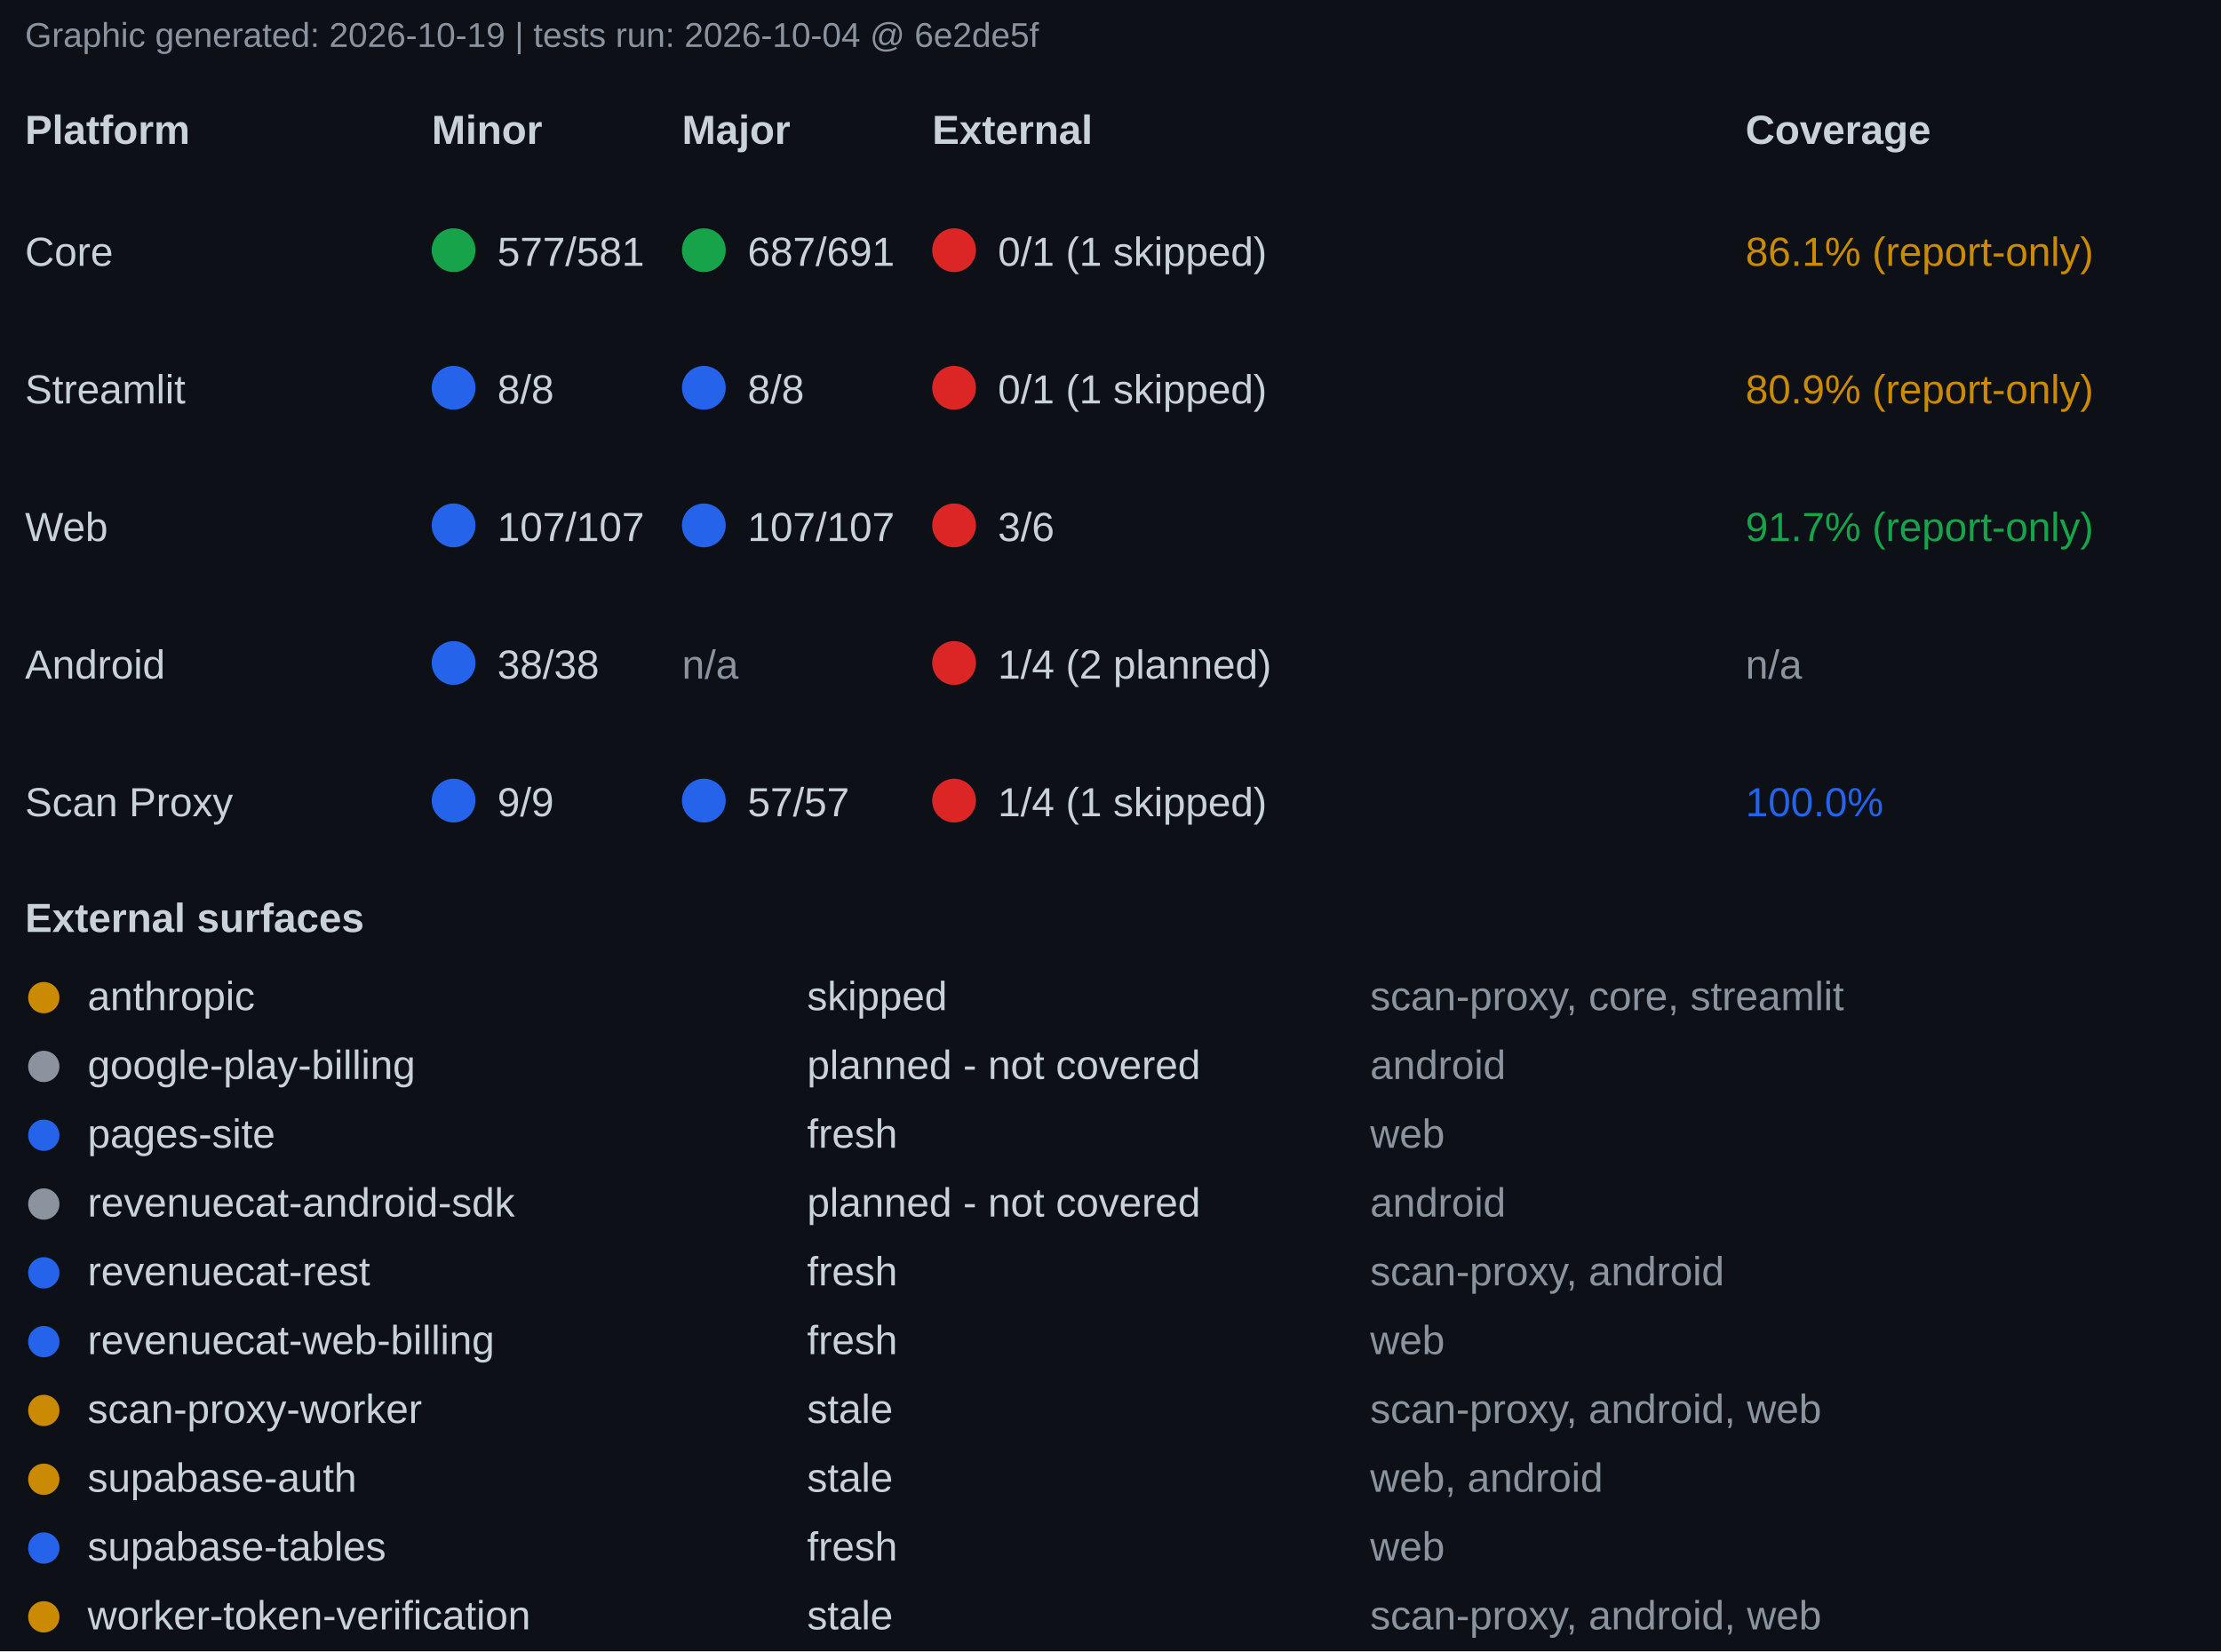
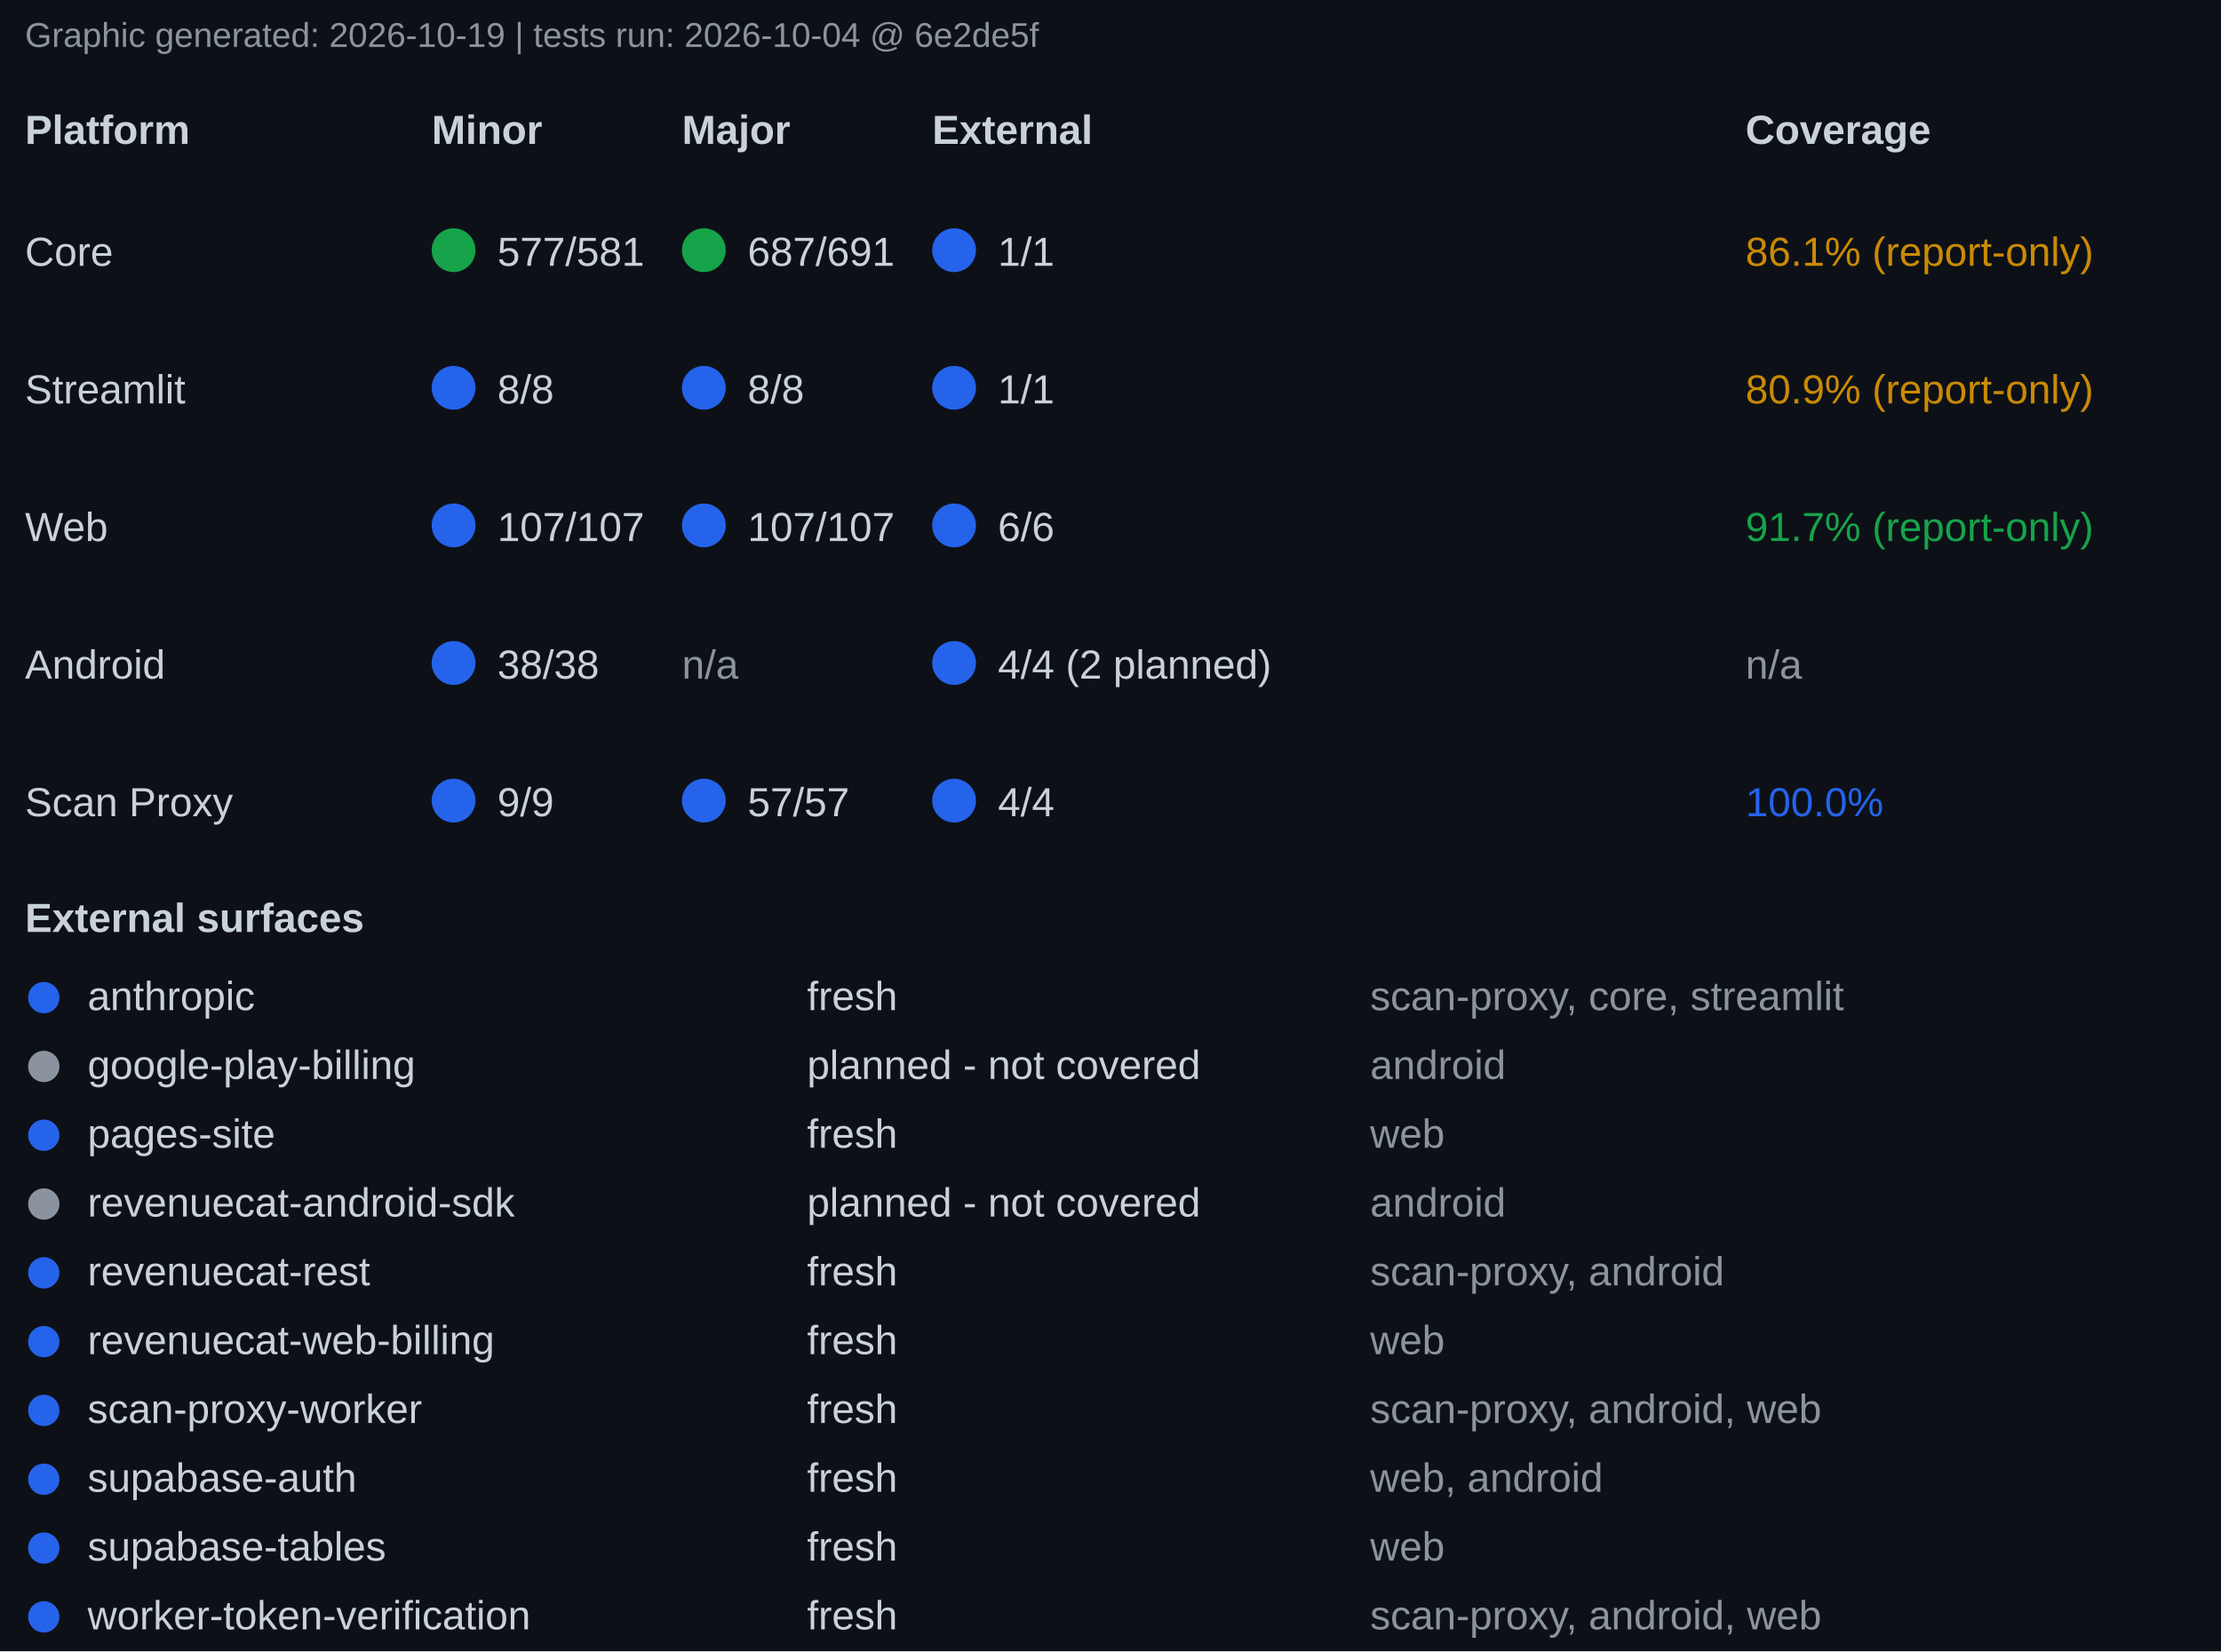
<svg xmlns="http://www.w3.org/2000/svg" width="710" height="528" font-family="Segoe UI, Arial, sans-serif" font-size="13">
  <rect x="0" y="0" width="710" height="528" fill="#0d1117" />
  <text x="8" y="15" fill="#8b949e" font-size="11">Graphic generated: 2026-10-19 | tests run: 2026-10-04 @ 6e2de5f</text>
  <text x="8" y="46" fill="#c9d1d9" font-weight="bold">Platform</text>
  <text x="138" y="46" fill="#c9d1d9" font-weight="bold">Minor</text>
  <text x="218" y="46" fill="#c9d1d9" font-weight="bold">Major</text>
  <text x="298" y="46" fill="#c9d1d9" font-weight="bold">External</text>
  <text x="558" y="46" fill="#c9d1d9" font-weight="bold">Coverage</text>
  <text x="8" y="85" fill="#c9d1d9">Core</text>
  <circle cx="145" cy="80" r="7" fill="#16a34a" />
  <text x="159" y="85" fill="#c9d1d9">577/581</text>
  <circle cx="225" cy="80" r="7" fill="#16a34a" />
  <text x="239" y="85" fill="#c9d1d9">687/691</text>
-   <circle cx="305" cy="80" r="7" fill="#dc2626" />
-   <text x="319" y="85" fill="#c9d1d9">0/1 (1 skipped)</text>
+   <circle cx="305" cy="80" r="7" fill="#2563eb" />
+   <text x="319" y="85" fill="#c9d1d9">1/1</text>
  <text x="558" y="85" fill="#ca8a04">86.1% (report-only)</text>
  <text x="8" y="129" fill="#c9d1d9">Streamlit</text>
  <circle cx="145" cy="124" r="7" fill="#2563eb" />
  <text x="159" y="129" fill="#c9d1d9">8/8</text>
  <circle cx="225" cy="124" r="7" fill="#2563eb" />
  <text x="239" y="129" fill="#c9d1d9">8/8</text>
-   <circle cx="305" cy="124" r="7" fill="#dc2626" />
-   <text x="319" y="129" fill="#c9d1d9">0/1 (1 skipped)</text>
+   <circle cx="305" cy="124" r="7" fill="#2563eb" />
+   <text x="319" y="129" fill="#c9d1d9">1/1</text>
  <text x="558" y="129" fill="#ca8a04">80.9% (report-only)</text>
  <text x="8" y="173" fill="#c9d1d9">Web</text>
  <circle cx="145" cy="168" r="7" fill="#2563eb" />
  <text x="159" y="173" fill="#c9d1d9">107/107</text>
  <circle cx="225" cy="168" r="7" fill="#2563eb" />
  <text x="239" y="173" fill="#c9d1d9">107/107</text>
-   <circle cx="305" cy="168" r="7" fill="#dc2626" />
-   <text x="319" y="173" fill="#c9d1d9">3/6</text>
+   <circle cx="305" cy="168" r="7" fill="#2563eb" />
+   <text x="319" y="173" fill="#c9d1d9">6/6</text>
  <text x="558" y="173" fill="#16a34a">91.7% (report-only)</text>
  <text x="8" y="217" fill="#c9d1d9">Android</text>
  <circle cx="145" cy="212" r="7" fill="#2563eb" />
  <text x="159" y="217" fill="#c9d1d9">38/38</text>
  <text x="218" y="217" fill="#8b949e">n/a</text>
-   <circle cx="305" cy="212" r="7" fill="#dc2626" />
-   <text x="319" y="217" fill="#c9d1d9">1/4 (2 planned)</text>
+   <circle cx="305" cy="212" r="7" fill="#2563eb" />
+   <text x="319" y="217" fill="#c9d1d9">4/4 (2 planned)</text>
  <text x="558" y="217" fill="#8b949e">n/a</text>
  <text x="8" y="261" fill="#c9d1d9">Scan Proxy</text>
  <circle cx="145" cy="256" r="7" fill="#2563eb" />
  <text x="159" y="261" fill="#c9d1d9">9/9</text>
  <circle cx="225" cy="256" r="7" fill="#2563eb" />
  <text x="239" y="261" fill="#c9d1d9">57/57</text>
-   <circle cx="305" cy="256" r="7" fill="#dc2626" />
-   <text x="319" y="261" fill="#c9d1d9">1/4 (1 skipped)</text>
+   <circle cx="305" cy="256" r="7" fill="#2563eb" />
+   <text x="319" y="261" fill="#c9d1d9">4/4</text>
  <text x="558" y="261" fill="#2563eb">100.0%</text>
  <text x="8" y="298" fill="#c9d1d9" font-weight="bold">External surfaces</text>
-   <circle cx="14" cy="319" r="5" fill="#ca8a04" />
+   <circle cx="14" cy="319" r="5" fill="#2563eb" />
  <text x="28" y="323" fill="#c9d1d9">anthropic</text>
-   <text x="258" y="323" fill="#c9d1d9">skipped</text>
+   <text x="258" y="323" fill="#c9d1d9">fresh</text>
  <text x="438" y="323" fill="#8b949e">scan-proxy, core, streamlit</text>
  <circle cx="14" cy="341" r="5" fill="#8b949e" />
  <text x="28" y="345" fill="#c9d1d9">google-play-billing</text>
  <text x="258" y="345" fill="#c9d1d9">planned - not covered</text>
  <text x="438" y="345" fill="#8b949e">android</text>
  <circle cx="14" cy="363" r="5" fill="#2563eb" />
  <text x="28" y="367" fill="#c9d1d9">pages-site</text>
  <text x="258" y="367" fill="#c9d1d9">fresh</text>
  <text x="438" y="367" fill="#8b949e">web</text>
  <circle cx="14" cy="385" r="5" fill="#8b949e" />
  <text x="28" y="389" fill="#c9d1d9">revenuecat-android-sdk</text>
  <text x="258" y="389" fill="#c9d1d9">planned - not covered</text>
  <text x="438" y="389" fill="#8b949e">android</text>
  <circle cx="14" cy="407" r="5" fill="#2563eb" />
  <text x="28" y="411" fill="#c9d1d9">revenuecat-rest</text>
  <text x="258" y="411" fill="#c9d1d9">fresh</text>
  <text x="438" y="411" fill="#8b949e">scan-proxy, android</text>
  <circle cx="14" cy="429" r="5" fill="#2563eb" />
  <text x="28" y="433" fill="#c9d1d9">revenuecat-web-billing</text>
  <text x="258" y="433" fill="#c9d1d9">fresh</text>
  <text x="438" y="433" fill="#8b949e">web</text>
-   <circle cx="14" cy="451" r="5" fill="#ca8a04" />
+   <circle cx="14" cy="451" r="5" fill="#2563eb" />
  <text x="28" y="455" fill="#c9d1d9">scan-proxy-worker</text>
-   <text x="258" y="455" fill="#c9d1d9">stale</text>
+   <text x="258" y="455" fill="#c9d1d9">fresh</text>
  <text x="438" y="455" fill="#8b949e">scan-proxy, android, web</text>
-   <circle cx="14" cy="473" r="5" fill="#ca8a04" />
+   <circle cx="14" cy="473" r="5" fill="#2563eb" />
  <text x="28" y="477" fill="#c9d1d9">supabase-auth</text>
-   <text x="258" y="477" fill="#c9d1d9">stale</text>
+   <text x="258" y="477" fill="#c9d1d9">fresh</text>
  <text x="438" y="477" fill="#8b949e">web, android</text>
  <circle cx="14" cy="495" r="5" fill="#2563eb" />
  <text x="28" y="499" fill="#c9d1d9">supabase-tables</text>
  <text x="258" y="499" fill="#c9d1d9">fresh</text>
  <text x="438" y="499" fill="#8b949e">web</text>
-   <circle cx="14" cy="517" r="5" fill="#ca8a04" />
+   <circle cx="14" cy="517" r="5" fill="#2563eb" />
  <text x="28" y="521" fill="#c9d1d9">worker-token-verification</text>
-   <text x="258" y="521" fill="#c9d1d9">stale</text>
+   <text x="258" y="521" fill="#c9d1d9">fresh</text>
  <text x="438" y="521" fill="#8b949e">scan-proxy, android, web</text>
</svg>
